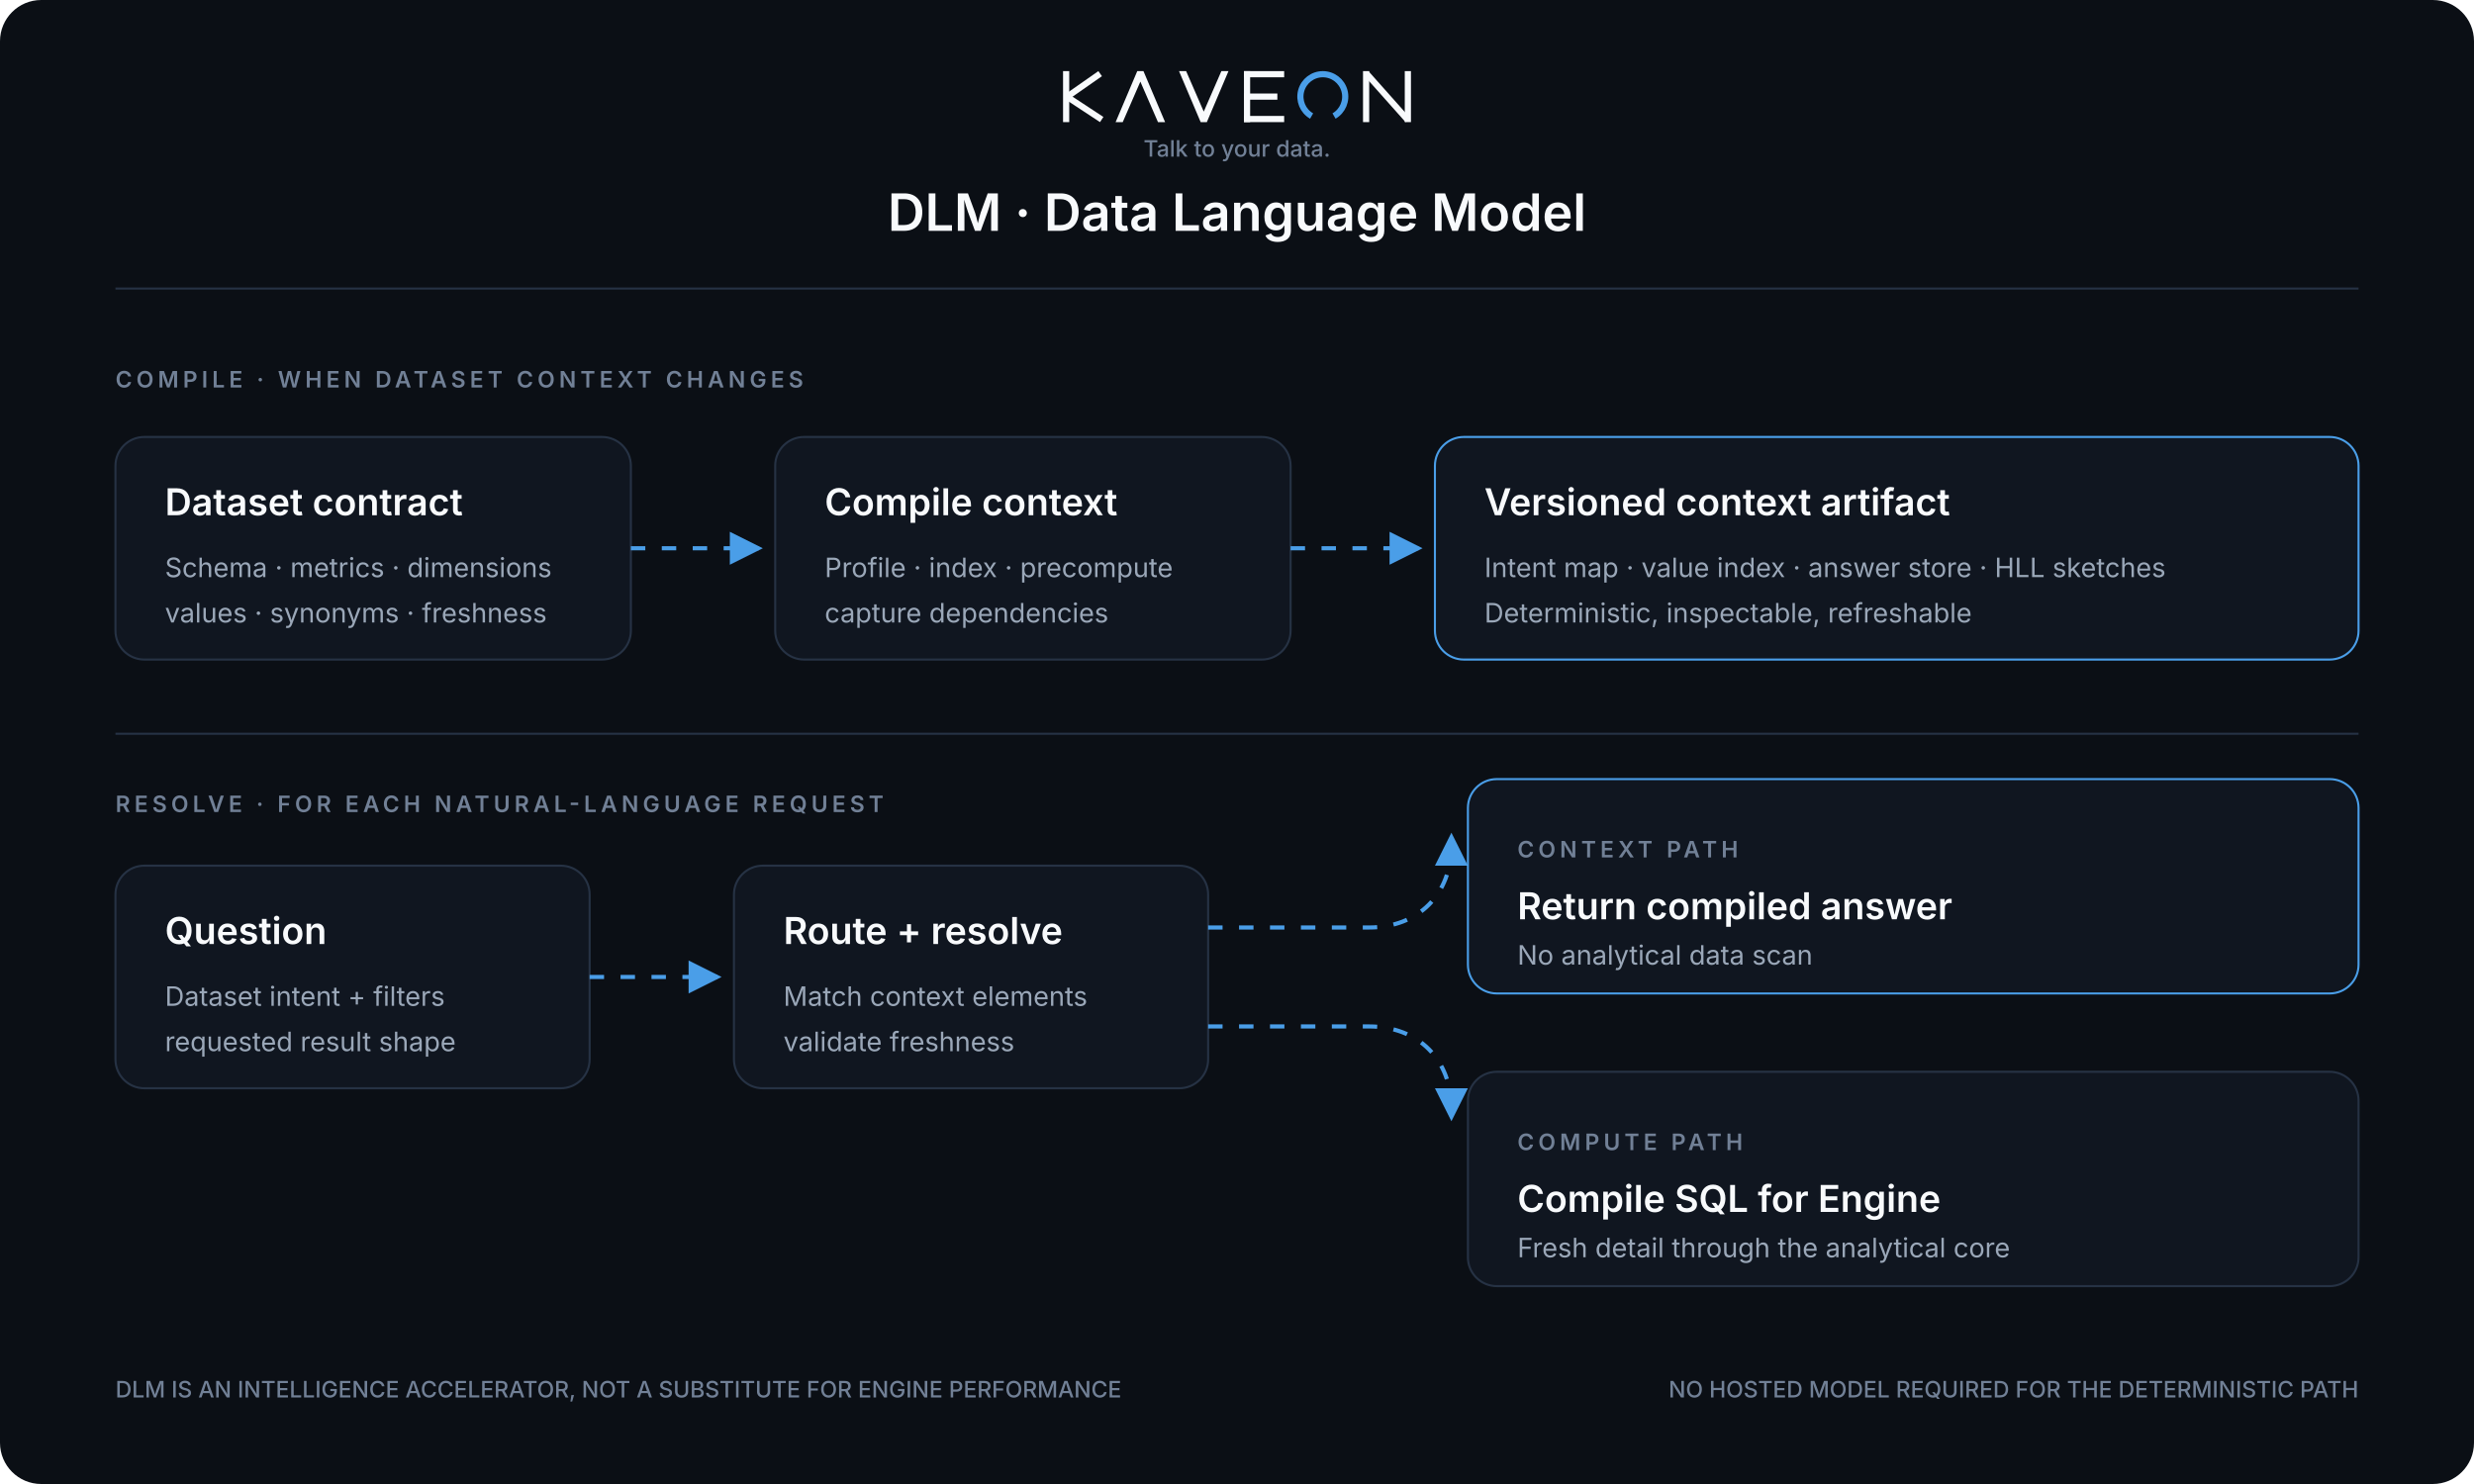
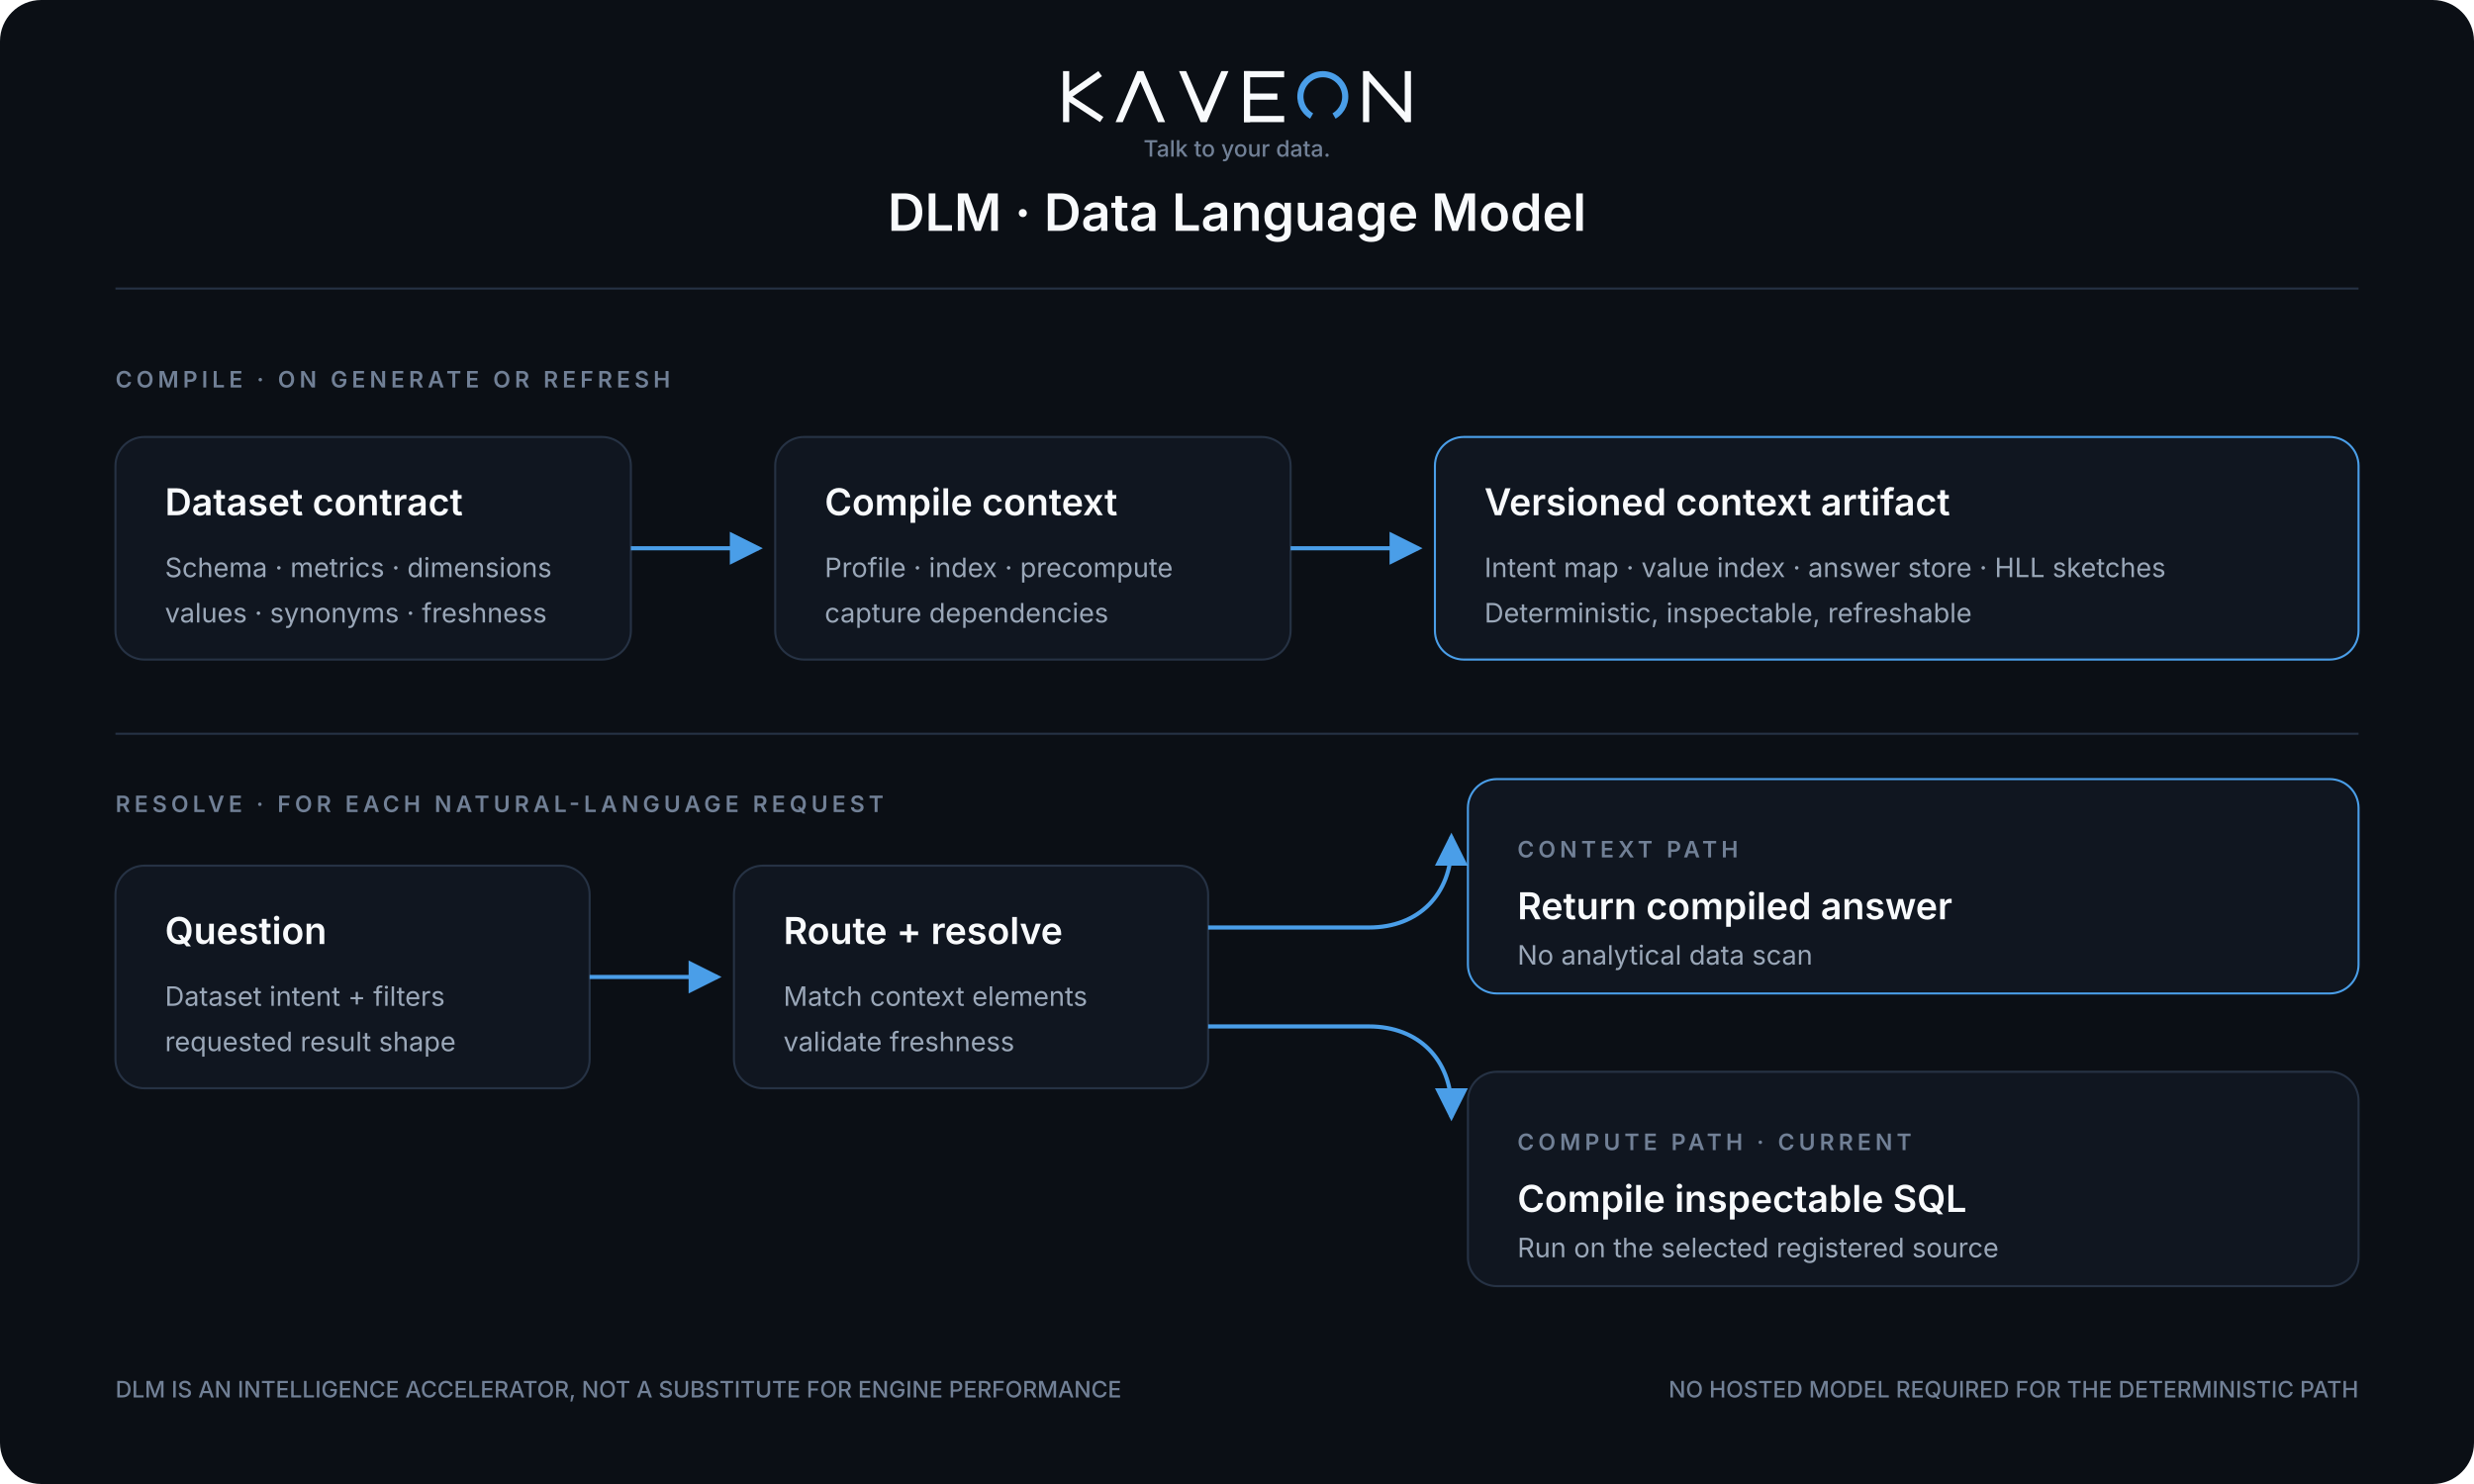
<svg xmlns="http://www.w3.org/2000/svg" width="1200" height="720" viewBox="0 0 1200 720" role="img" aria-labelledby="dlm-title dlm-desc">
  <defs>
    <marker id="dlm-arrow" markerWidth="8" markerHeight="8" refX="7" refY="4" orient="auto">
      <path d="M0 0 8 4 0 8Z" fill="#4A9EE8" />
    </marker>
    <style>.eyebrow{font:600 11px Inter,Segoe UI,sans-serif;letter-spacing:2px;fill:#718096}.title{font:600 25px Inter,Segoe UI,sans-serif;fill:#f8fafc}.heading{font:600 18px Inter,Segoe UI,sans-serif;fill:#f8fafc}.body{font:400 13px Inter,Segoe UI,sans-serif;fill:#9aa7b8}.note{font:500 11px Inter,Segoe UI,sans-serif;fill:#718096}.box{fill:#101620;stroke:#263244;stroke-width:1}.accent{stroke:#4A9EE8}.rule{stroke:#263244}.flow{fill:none;stroke:#4A9EE8;stroke-width:2;marker-end:url(#dlm-arrow)}.motion{stroke-dasharray:7 8;animation:dlm-flow 3s linear infinite}@keyframes dlm-flow{to{stroke-dashoffset:-30}}@media(prefers-reduced-motion:reduce){.motion{animation:none}}</style>
  </defs>
  <rect width="1200" height="720" rx="20" fill="#0b0f15" />
  <g transform="translate(502.125 24) scale(.15)" fill="#f8fafc">
    <rect x="90" y="70" width="20" height="165" />
    <polygon points="108.73,161.2 215.73,86.39 204.27,70 97.27,144.8" />
    <polygon points="97.51,161.36 209.51,235 220.49,218.29 108.49,144.64" />
    <path d="M260 235 330 70h20l70 165h-23l-57-131-57 131Z" />
    <path d="M465 70h23l57 131 57-131h23l-70 165h-20Z" />
    <rect x="675" y="70" width="20" height="165" />
    <rect x="675" y="70" width="130" height="20" />
    <rect x="675" y="142.5" width="108" height="20" />
    <rect x="675" y="215" width="130" height="20" />
    <rect x="1060" y="70" width="20" height="165" />
    <rect x="1195" y="70" width="20" height="165" />
    <polygon points="1062.53,83.3 1197.53,235 1212.47,221.7 1077.47,70" />
    <path d="M966.25 215.29A72.5 72.5 0 1 0 893.75 215.29" fill="none" stroke="#4A9EE8" stroke-width="20" />
  </g>
  <text x="600" y="76" text-anchor="middle" class="note">Talk to your data.</text>
  <text x="600" y="112" text-anchor="middle" class="title">DLM · Data Language Model</text>
  <line x1="56" y1="140" x2="1144" y2="140" class="rule" />
-   <text x="56" y="188" class="eyebrow">COMPILE · WHEN DATASET CONTEXT CHANGES</text>
+   <text x="56" y="188" class="eyebrow">COMPILE · ON GENERATE OR REFRESH</text>
  <g transform="translate(56 212)">
    <rect width="250" height="108" rx="14" class="box" />
    <text x="24" y="38" class="heading">Dataset contract</text>
    <text x="24" y="68" class="body">Schema · metrics · dimensions</text>
    <text x="24" y="90" class="body">values · synonyms · freshness</text>
  </g>
-   <path d="M306 266h62" class="flow motion" />
+   <path d="M306 266h62" class="flow" />
  <g transform="translate(376 212)">
    <rect width="250" height="108" rx="14" class="box" />
    <text x="24" y="38" class="heading">Compile context</text>
    <text x="24" y="68" class="body">Profile · index · precompute</text>
    <text x="24" y="90" class="body">capture dependencies</text>
  </g>
-   <path d="M626 266h62" class="flow motion" />
+   <path d="M626 266h62" class="flow" />
  <g transform="translate(696 212)">
    <rect width="448" height="108" rx="14" class="box accent" />
    <text x="24" y="38" class="heading">Versioned context artifact</text>
    <text x="24" y="68" class="body">Intent map · value index · answer store · HLL sketches</text>
    <text x="24" y="90" class="body">Deterministic, inspectable, refreshable</text>
  </g>
  <line x1="56" y1="356" x2="1144" y2="356" class="rule" />
  <text x="56" y="394" class="eyebrow">RESOLVE · FOR EACH NATURAL-LANGUAGE REQUEST</text>
  <g transform="translate(56 420)">
    <rect width="230" height="108" rx="14" class="box" />
    <text x="24" y="38" class="heading">Question</text>
    <text x="24" y="68" class="body">Dataset intent + filters</text>
    <text x="24" y="90" class="body">requested result shape</text>
  </g>
-   <path d="M286 474h62" class="flow motion" />
+   <path d="M286 474h62" class="flow" />
  <g transform="translate(356 420)">
    <rect width="230" height="108" rx="14" class="box" />
    <text x="24" y="38" class="heading">Route + resolve</text>
    <text x="24" y="68" class="body">Match context elements</text>
    <text x="24" y="90" class="body">validate freshness</text>
  </g>
-   <path d="M586 450h78c24 0 40-16 40-40v-4" class="flow motion" />
-   <path d="M586 498h78c24 0 40 16 40 40v4" class="flow motion" />
+   <path d="M586 450h78c24 0 40-16 40-40v-4" class="flow" />
+   <path d="M586 498h78c24 0 40 16 40 40v4" class="flow" />
  <g transform="translate(712 378)">
    <rect width="432" height="104" rx="14" class="box accent" />
    <text x="24" y="38" class="eyebrow">CONTEXT PATH</text>
    <text x="24" y="68" class="heading">Return compiled answer</text>
    <text x="24" y="90" class="body">No analytical data scan</text>
  </g>
  <g transform="translate(712 520)">
    <rect width="432" height="104" rx="14" class="box" />
-     <text x="24" y="38" class="eyebrow">COMPUTE PATH</text>
-     <text x="24" y="68" class="heading">Compile SQL for Engine</text>
-     <text x="24" y="90" class="body">Fresh detail through the analytical core</text>
+     <text x="24" y="38" class="eyebrow">COMPUTE PATH · CURRENT</text>
+     <text x="24" y="68" class="heading">Compile inspectable SQL</text>
+     <text x="24" y="90" class="body">Run on the selected registered source</text>
  </g>
  <text x="56" y="678" class="note">DLM IS AN INTELLIGENCE ACCELERATOR, NOT A SUBSTITUTE FOR ENGINE PERFORMANCE</text>
  <text x="1144" y="678" text-anchor="end" class="note">NO HOSTED MODEL REQUIRED FOR THE DETERMINISTIC PATH</text>
</svg>
